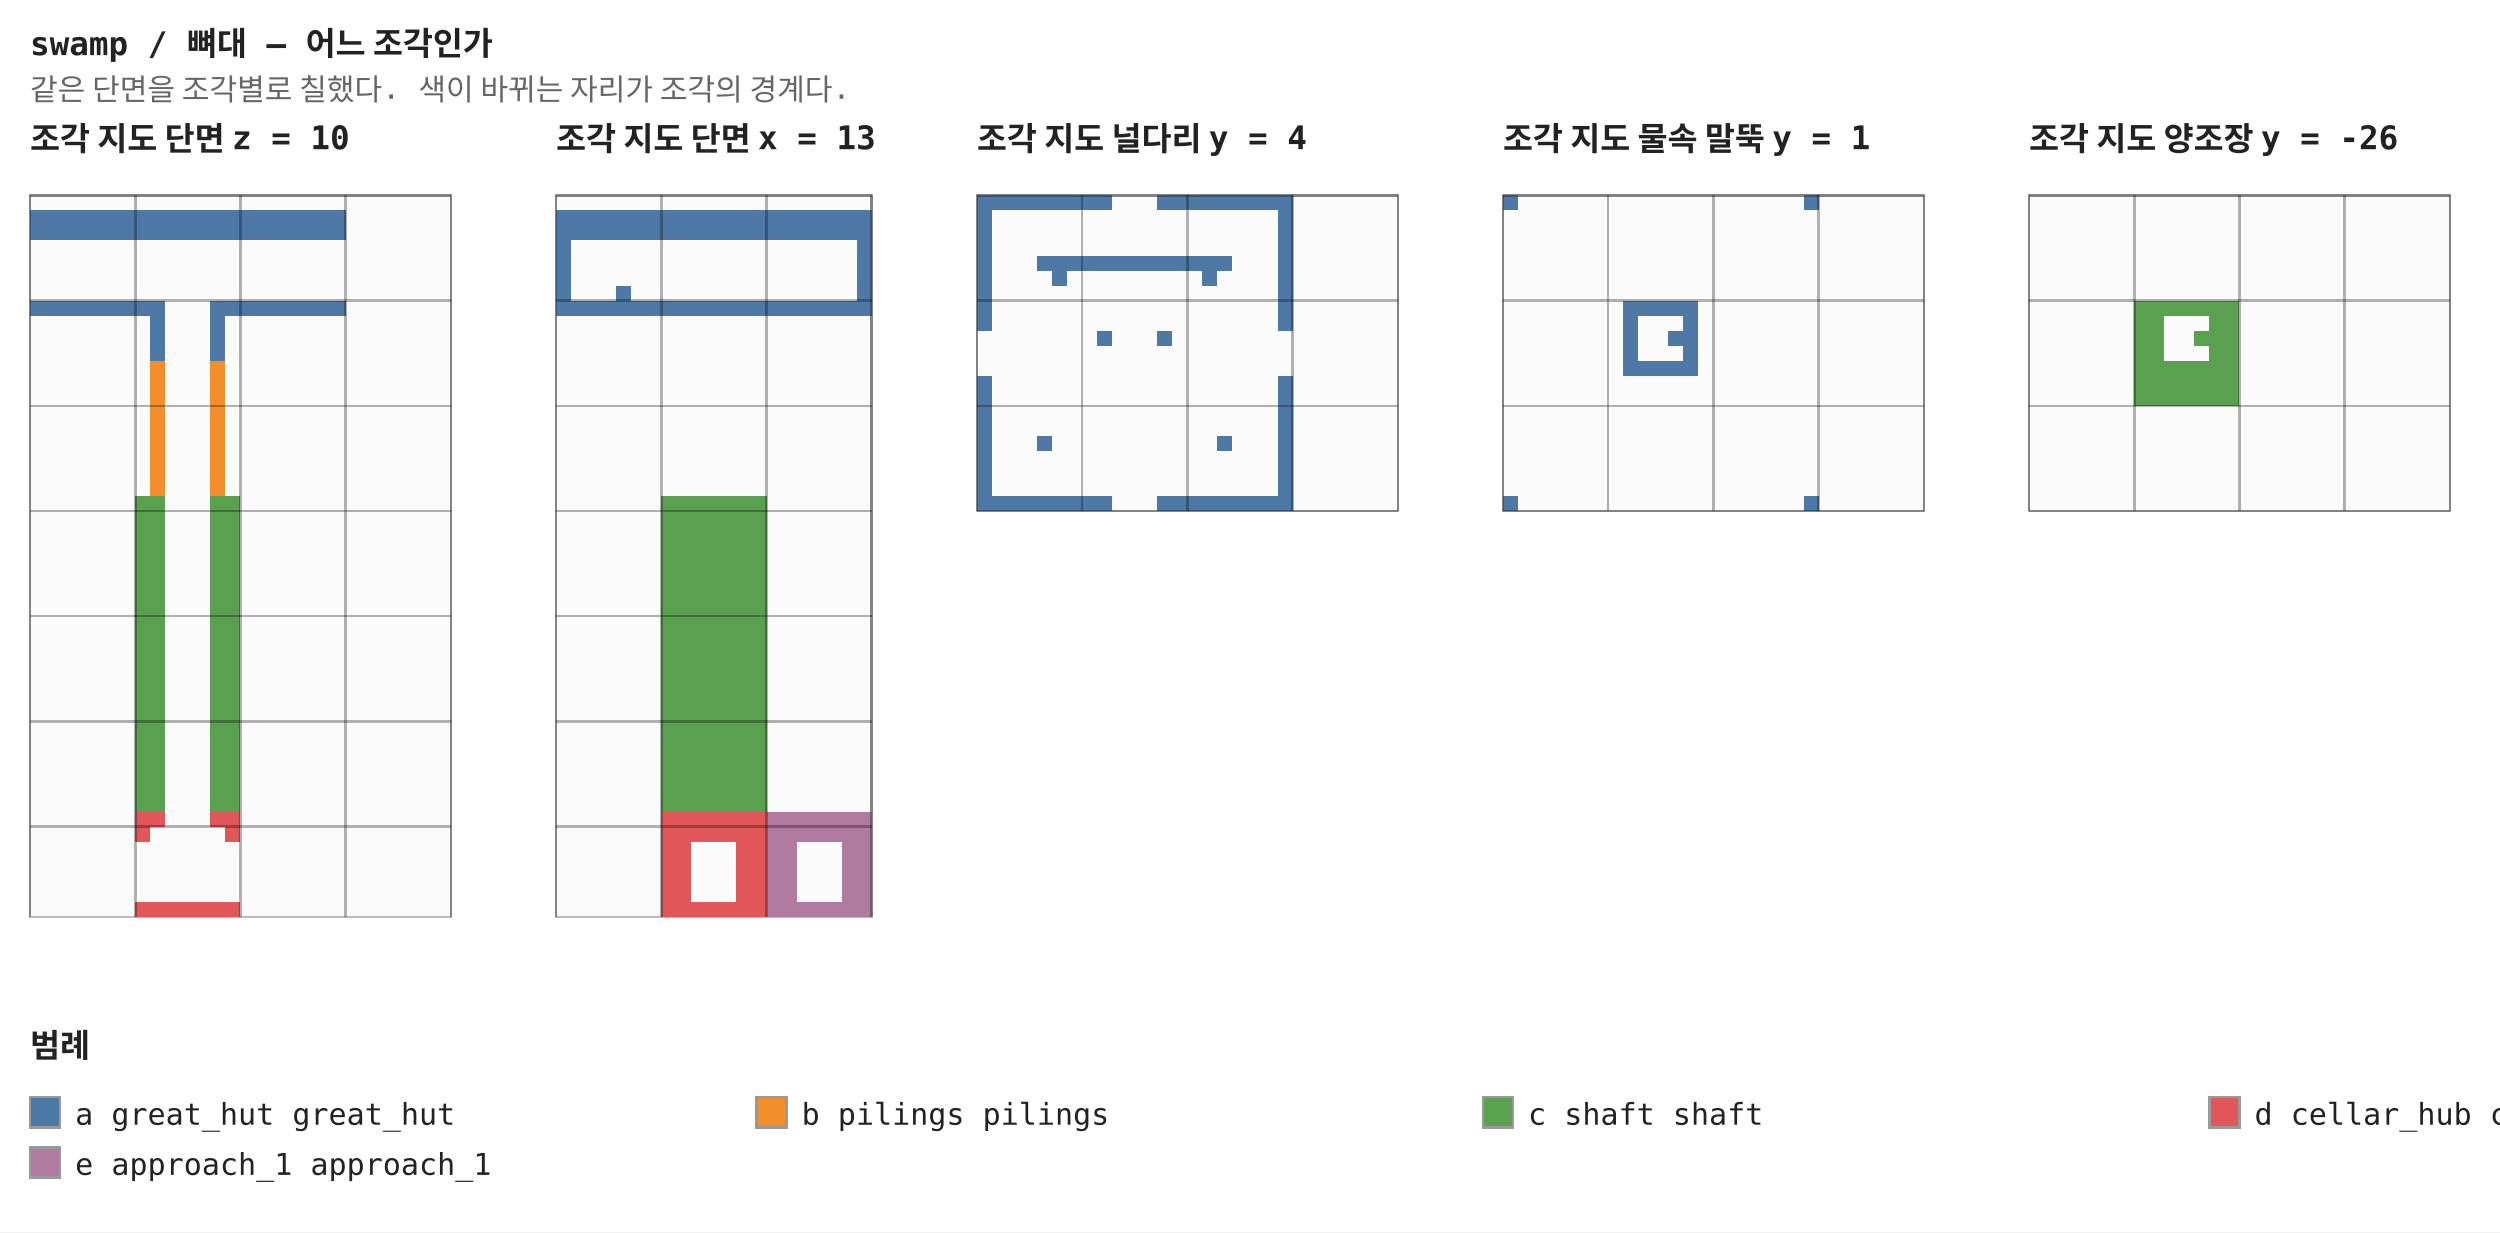
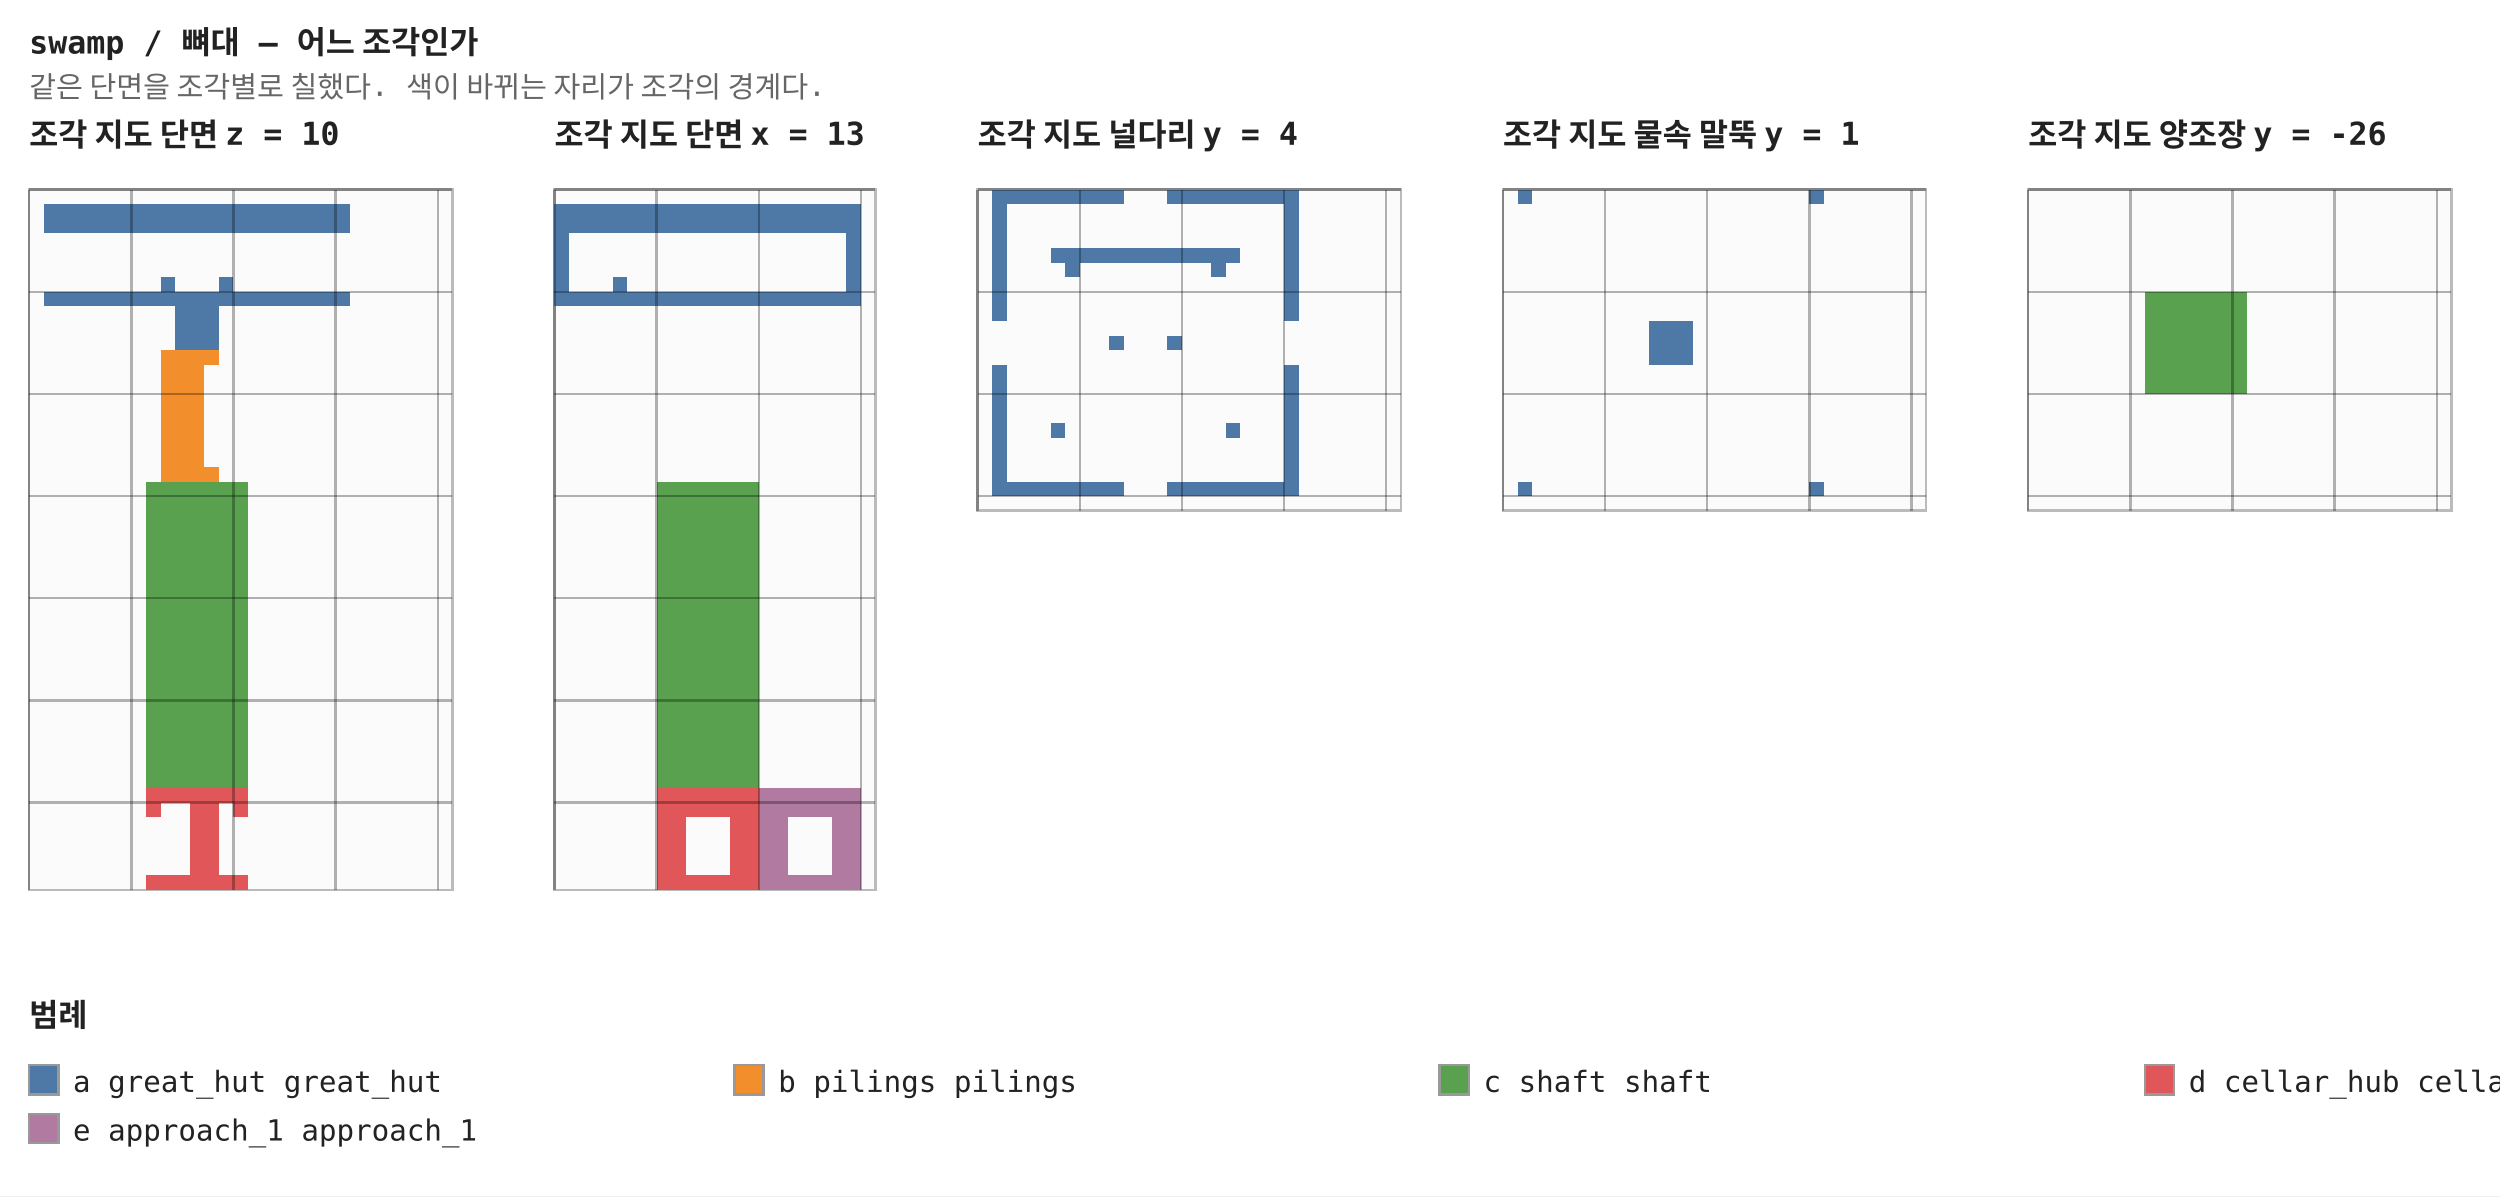
- <svg xmlns="http://www.w3.org/2000/svg" width="998" height="492" viewBox="0 0 998 492" shape-rendering="crispEdges" font-family="Consolas,'Malgun Gothic','Noto Sans KR',monospace">
+ <svg xmlns="http://www.w3.org/2000/svg" width="1028" height="492" viewBox="0 0 1028 492" shape-rendering="crispEdges" font-family="Consolas,'Malgun Gothic','Noto Sans KR',monospace">
  <style>text{fill:#222;shape-rendering:auto}.cap{font-size:13px;font-weight:bold}.leg{font-size:12px}.sub{font-size:12px;fill:#666}.tick{font-size:8px;fill:#999;text-anchor:middle}.arrow{font-size:10px;fill:#fff;text-anchor:middle}.fine{stroke:#000;stroke-opacity:.07;stroke-width:1;fill:none}.grid{stroke:#000;stroke-opacity:.30;stroke-width:1}</style>
  <rect width="100%" height="100%" fill="#fff" />
  <text x="12" y="22" class="cap" font-size="16">swamp / 뼈대 — 어느 조각인가</text>
  <text x="12" y="40" class="sub">같은 단면을 조각별로 칠했다. 색이 바뀌는 자리가 조각의 경계다.</text>
  <text x="12" y="60" class="cap">조각 지도  단면 z = 10</text>
-   <rect x="12" y="78" width="168" height="288" fill="#fbfbfb" stroke="#bbb" />
-   <path transform="translate(12,78) scale(6)" fill="#4e79a7" d="M0 1h21v1h-21zM0 2h21v1h-21zM0 7h9v1h-9zM12 7h9v1h-9zM8 8h1v1h-1zM12 8h1v1h-1zM8 9h1v1h-1zM12 9h1v1h-1zM8 10h1v1h-1zM12 10h1v1h-1z" />
-   <path transform="translate(12,78) scale(6)" fill="#f28e2b" d="M8 11h1v1h-1zM12 11h1v1h-1zM8 12h1v1h-1zM12 12h1v1h-1zM8 13h1v1h-1zM12 13h1v1h-1zM8 14h1v1h-1zM12 14h1v1h-1zM8 15h1v1h-1zM12 15h1v1h-1zM8 16h1v1h-1zM12 16h1v1h-1zM8 17h1v1h-1zM12 17h1v1h-1zM8 18h1v1h-1zM12 18h1v1h-1zM8 19h1v1h-1zM12 19h1v1h-1z" />
-   <path transform="translate(12,78) scale(6)" fill="#59a14f" d="M7 20h2v1h-2zM12 20h2v1h-2zM7 21h2v1h-2zM12 21h2v1h-2zM7 22h2v1h-2zM12 22h2v1h-2zM7 23h2v1h-2zM12 23h2v1h-2zM7 24h2v1h-2zM12 24h2v1h-2zM7 25h2v1h-2zM12 25h2v1h-2zM7 26h2v1h-2zM12 26h2v1h-2zM7 27h2v1h-2zM12 27h2v1h-2zM7 28h2v1h-2zM12 28h2v1h-2zM7 29h2v1h-2zM12 29h2v1h-2zM7 30h2v1h-2zM12 30h2v1h-2zM7 31h2v1h-2zM12 31h2v1h-2zM7 32h2v1h-2zM12 32h2v1h-2zM7 33h2v1h-2zM12 33h2v1h-2zM7 34h2v1h-2zM12 34h2v1h-2zM7 35h2v1h-2zM12 35h2v1h-2zM7 36h2v1h-2zM12 36h2v1h-2zM7 37h2v1h-2zM12 37h2v1h-2zM7 38h2v1h-2zM12 38h2v1h-2zM7 39h2v1h-2zM12 39h2v1h-2zM7 40h2v1h-2zM12 40h2v1h-2z" />
-   <path transform="translate(12,78) scale(6)" fill="#e15759" d="M7 41h2v1h-2zM12 41h2v1h-2zM7 42h1v1h-1zM13 42h1v1h-1zM7 47h7v1h-7z" />
+   <rect x="12" y="78" width="174" height="288" fill="#fbfbfb" stroke="#bbb" />
+   <path transform="translate(12,78) scale(6)" fill="#4e79a7" d="M1 1h21v1h-21zM1 2h21v1h-21zM9 6h1v1h-1zM13 6h1v1h-1zM1 7h21v1h-21zM10 8h3v1h-3zM10 9h3v1h-3zM10 10h3v1h-3z" />
+   <path transform="translate(12,78) scale(6)" fill="#f28e2b" d="M9 11h4v1h-4zM9 12h3v1h-3zM9 13h3v1h-3zM9 14h3v1h-3zM9 15h3v1h-3zM9 16h3v1h-3zM9 17h3v1h-3zM9 18h3v1h-3zM9 19h4v1h-4z" />
+   <path transform="translate(12,78) scale(6)" fill="#59a14f" d="M8 20h7v1h-7zM8 21h7v1h-7zM8 22h7v1h-7zM8 23h7v1h-7zM8 24h7v1h-7zM8 25h7v1h-7zM8 26h7v1h-7zM8 27h7v1h-7zM8 28h7v1h-7zM8 29h7v1h-7zM8 30h7v1h-7zM8 31h7v1h-7zM8 32h7v1h-7zM8 33h7v1h-7zM8 34h7v1h-7zM8 35h7v1h-7zM8 36h7v1h-7zM8 37h7v1h-7zM8 38h7v1h-7zM8 39h7v1h-7zM8 40h7v1h-7z" />
+   <path transform="translate(12,78) scale(6)" fill="#e15759" d="M8 41h7v1h-7zM8 42h1v1h-1zM11 42h2v1h-2zM14 42h1v1h-1zM11 43h2v1h-2zM11 44h2v1h-2zM11 45h2v1h-2zM11 46h2v1h-2zM8 47h7v1h-7z" />
  <line x1="12" y1="78" x2="12" y2="366" class="grid" />
  <line x1="54" y1="78" x2="54" y2="366" class="grid" />
  <line x1="96" y1="78" x2="96" y2="366" class="grid" />
  <line x1="138" y1="78" x2="138" y2="366" class="grid" />
  <line x1="180" y1="78" x2="180" y2="366" class="grid" />
-   <line x1="12" y1="78" x2="180" y2="78" class="grid" />
-   <line x1="12" y1="120" x2="180" y2="120" class="grid" />
-   <line x1="12" y1="162" x2="180" y2="162" class="grid" />
-   <line x1="12" y1="204" x2="180" y2="204" class="grid" />
-   <line x1="12" y1="246" x2="180" y2="246" class="grid" />
-   <line x1="12" y1="288" x2="180" y2="288" class="grid" />
-   <line x1="12" y1="330" x2="180" y2="330" class="grid" />
-   <text x="222" y="60" class="cap">조각 지도  단면 x = 13</text>
-   <rect x="222" y="78" width="126" height="288" fill="#fbfbfb" stroke="#bbb" />
-   <path transform="translate(222,78) scale(6)" fill="#4e79a7" d="M0 1h21v1h-21zM0 2h21v1h-21zM0 3h1v1h-1zM20 3h1v1h-1zM0 4h1v1h-1zM20 4h1v1h-1zM0 5h1v1h-1zM20 5h1v1h-1zM0 6h1v1h-1zM4 6h1v1h-1zM20 6h1v1h-1zM0 7h21v1h-21z" />
-   <path transform="translate(222,78) scale(6)" fill="#59a14f" d="M7 20h7v1h-7zM7 21h7v1h-7zM7 22h7v1h-7zM7 23h7v1h-7zM7 24h7v1h-7zM7 25h7v1h-7zM7 26h7v1h-7zM7 27h7v1h-7zM7 28h7v1h-7zM7 29h7v1h-7zM7 30h7v1h-7zM7 31h7v1h-7zM7 32h7v1h-7zM7 33h7v1h-7zM7 34h7v1h-7zM7 35h7v1h-7zM7 36h7v1h-7zM7 37h7v1h-7zM7 38h7v1h-7zM7 39h7v1h-7zM7 40h7v1h-7z" />
-   <path transform="translate(222,78) scale(6)" fill="#e15759" d="M7 41h7v1h-7zM7 42h7v1h-7zM7 43h2v1h-2zM12 43h2v1h-2zM7 44h2v1h-2zM12 44h2v1h-2zM7 45h2v1h-2zM12 45h2v1h-2zM7 46h2v1h-2zM12 46h2v1h-2zM7 47h7v1h-7z" />
-   <path transform="translate(222,78) scale(6)" fill="#b07aa1" d="M14 41h7v1h-7zM14 42h7v1h-7zM14 43h2v1h-2zM19 43h2v1h-2zM14 44h2v1h-2zM19 44h2v1h-2zM14 45h2v1h-2zM19 45h2v1h-2zM14 46h2v1h-2zM19 46h2v1h-2zM14 47h7v1h-7z" />
-   <line x1="222" y1="78" x2="222" y2="366" class="grid" />
-   <line x1="264" y1="78" x2="264" y2="366" class="grid" />
-   <line x1="306" y1="78" x2="306" y2="366" class="grid" />
-   <line x1="348" y1="78" x2="348" y2="366" class="grid" />
-   <line x1="222" y1="78" x2="348" y2="78" class="grid" />
-   <line x1="222" y1="120" x2="348" y2="120" class="grid" />
-   <line x1="222" y1="162" x2="348" y2="162" class="grid" />
-   <line x1="222" y1="204" x2="348" y2="204" class="grid" />
-   <line x1="222" y1="246" x2="348" y2="246" class="grid" />
-   <line x1="222" y1="288" x2="348" y2="288" class="grid" />
-   <line x1="222" y1="330" x2="348" y2="330" class="grid" />
-   <text x="390" y="60" class="cap">조각 지도  널다리  y = 4</text>
-   <rect x="390" y="78" width="168" height="126" fill="#fbfbfb" stroke="#bbb" />
-   <path transform="translate(390,78) scale(6)" fill="#4e79a7" d="M0 0h9v1h-9zM12 0h9v1h-9zM0 1h1v1h-1zM20 1h1v1h-1zM0 2h1v1h-1zM20 2h1v1h-1zM0 3h1v1h-1zM20 3h1v1h-1zM0 4h1v1h-1zM4 4h13v1h-13zM20 4h1v1h-1zM0 5h1v1h-1zM5 5h1v1h-1zM15 5h1v1h-1zM20 5h1v1h-1zM0 6h1v1h-1zM20 6h1v1h-1zM0 7h1v1h-1zM20 7h1v1h-1zM0 8h1v1h-1zM20 8h1v1h-1zM8 9h1v1h-1zM12 9h1v1h-1zM0 12h1v1h-1zM20 12h1v1h-1zM0 13h1v1h-1zM20 13h1v1h-1zM0 14h1v1h-1zM20 14h1v1h-1zM0 15h1v1h-1zM20 15h1v1h-1zM0 16h1v1h-1zM4 16h1v1h-1zM16 16h1v1h-1zM20 16h1v1h-1zM0 17h1v1h-1zM20 17h1v1h-1zM0 18h1v1h-1zM20 18h1v1h-1zM0 19h1v1h-1zM20 19h1v1h-1zM0 20h9v1h-9zM12 20h9v1h-9z" />
-   <line x1="390" y1="78" x2="390" y2="204" class="grid" />
-   <line x1="432" y1="78" x2="432" y2="204" class="grid" />
-   <line x1="474" y1="78" x2="474" y2="204" class="grid" />
-   <line x1="516" y1="78" x2="516" y2="204" class="grid" />
-   <line x1="558" y1="78" x2="558" y2="204" class="grid" />
-   <line x1="390" y1="78" x2="558" y2="78" class="grid" />
-   <line x1="390" y1="120" x2="558" y2="120" class="grid" />
-   <line x1="390" y1="162" x2="558" y2="162" class="grid" />
-   <line x1="390" y1="204" x2="558" y2="204" class="grid" />
-   <text x="600" y="60" class="cap">조각 지도  물속 말뚝  y = 1</text>
-   <rect x="600" y="78" width="168" height="126" fill="#fbfbfb" stroke="#bbb" />
-   <path transform="translate(600,78) scale(6)" fill="#4e79a7" d="M0 0h1v1h-1zM20 0h1v1h-1zM8 7h5v1h-5zM8 8h1v1h-1zM12 8h1v1h-1zM8 9h1v1h-1zM11 9h2v1h-2zM8 10h1v1h-1zM12 10h1v1h-1zM8 11h5v1h-5zM0 20h1v1h-1zM20 20h1v1h-1z" />
-   <line x1="600" y1="78" x2="600" y2="204" class="grid" />
-   <line x1="642" y1="78" x2="642" y2="204" class="grid" />
-   <line x1="684" y1="78" x2="684" y2="204" class="grid" />
-   <line x1="726" y1="78" x2="726" y2="204" class="grid" />
-   <line x1="768" y1="78" x2="768" y2="204" class="grid" />
-   <line x1="600" y1="78" x2="768" y2="78" class="grid" />
-   <line x1="600" y1="120" x2="768" y2="120" class="grid" />
-   <line x1="600" y1="162" x2="768" y2="162" class="grid" />
-   <line x1="600" y1="204" x2="768" y2="204" class="grid" />
-   <text x="810" y="60" class="cap">조각 지도  양조장  y = -26</text>
-   <rect x="810" y="78" width="168" height="126" fill="#fbfbfb" stroke="#bbb" />
-   <path transform="translate(810,78) scale(6)" fill="#59a14f" d="M7 7h7v1h-7zM7 8h2v1h-2zM12 8h2v1h-2zM7 9h2v1h-2zM11 9h3v1h-3zM7 10h2v1h-2zM12 10h2v1h-2zM7 11h7v1h-7zM7 12h7v1h-7zM7 13h7v1h-7z" />
-   <line x1="810" y1="78" x2="810" y2="204" class="grid" />
-   <line x1="852" y1="78" x2="852" y2="204" class="grid" />
-   <line x1="894" y1="78" x2="894" y2="204" class="grid" />
-   <line x1="936" y1="78" x2="936" y2="204" class="grid" />
-   <line x1="978" y1="78" x2="978" y2="204" class="grid" />
-   <line x1="810" y1="78" x2="978" y2="78" class="grid" />
-   <line x1="810" y1="120" x2="978" y2="120" class="grid" />
-   <line x1="810" y1="162" x2="978" y2="162" class="grid" />
-   <line x1="810" y1="204" x2="978" y2="204" class="grid" />
+   <line x1="12" y1="78" x2="186" y2="78" class="grid" />
+   <line x1="12" y1="120" x2="186" y2="120" class="grid" />
+   <line x1="12" y1="162" x2="186" y2="162" class="grid" />
+   <line x1="12" y1="204" x2="186" y2="204" class="grid" />
+   <line x1="12" y1="246" x2="186" y2="246" class="grid" />
+   <line x1="12" y1="288" x2="186" y2="288" class="grid" />
+   <line x1="12" y1="330" x2="186" y2="330" class="grid" />
+   <text x="228" y="60" class="cap">조각 지도  단면 x = 13</text>
+   <rect x="228" y="78" width="132" height="288" fill="#fbfbfb" stroke="#bbb" />
+   <path transform="translate(228,78) scale(6)" fill="#4e79a7" d="M0 1h21v1h-21zM0 2h21v1h-21zM0 3h1v1h-1zM20 3h1v1h-1zM0 4h1v1h-1zM20 4h1v1h-1zM0 5h1v1h-1zM20 5h1v1h-1zM0 6h1v1h-1zM4 6h1v1h-1zM20 6h1v1h-1zM0 7h21v1h-21z" />
+   <path transform="translate(228,78) scale(6)" fill="#59a14f" d="M7 20h7v1h-7zM7 21h7v1h-7zM7 22h7v1h-7zM7 23h7v1h-7zM7 24h7v1h-7zM7 25h7v1h-7zM7 26h7v1h-7zM7 27h7v1h-7zM7 28h7v1h-7zM7 29h7v1h-7zM7 30h7v1h-7zM7 31h7v1h-7zM7 32h7v1h-7zM7 33h7v1h-7zM7 34h7v1h-7zM7 35h7v1h-7zM7 36h7v1h-7zM7 37h7v1h-7zM7 38h7v1h-7zM7 39h7v1h-7zM7 40h7v1h-7z" />
+   <path transform="translate(228,78) scale(6)" fill="#e15759" d="M7 41h7v1h-7zM7 42h7v1h-7zM7 43h2v1h-2zM12 43h2v1h-2zM7 44h2v1h-2zM12 44h2v1h-2zM7 45h2v1h-2zM12 45h2v1h-2zM7 46h2v1h-2zM12 46h2v1h-2zM7 47h7v1h-7z" />
+   <path transform="translate(228,78) scale(6)" fill="#b07aa1" d="M14 41h7v1h-7zM14 42h7v1h-7zM14 43h2v1h-2zM19 43h2v1h-2zM14 44h2v1h-2zM19 44h2v1h-2zM14 45h2v1h-2zM19 45h2v1h-2zM14 46h2v1h-2zM19 46h2v1h-2zM14 47h7v1h-7z" />
+   <line x1="228" y1="78" x2="228" y2="366" class="grid" />
+   <line x1="270" y1="78" x2="270" y2="366" class="grid" />
+   <line x1="312" y1="78" x2="312" y2="366" class="grid" />
+   <line x1="354" y1="78" x2="354" y2="366" class="grid" />
+   <line x1="228" y1="78" x2="360" y2="78" class="grid" />
+   <line x1="228" y1="120" x2="360" y2="120" class="grid" />
+   <line x1="228" y1="162" x2="360" y2="162" class="grid" />
+   <line x1="228" y1="204" x2="360" y2="204" class="grid" />
+   <line x1="228" y1="246" x2="360" y2="246" class="grid" />
+   <line x1="228" y1="288" x2="360" y2="288" class="grid" />
+   <line x1="228" y1="330" x2="360" y2="330" class="grid" />
+   <text x="402" y="60" class="cap">조각 지도  널다리  y = 4</text>
+   <rect x="402" y="78" width="174" height="132" fill="#fbfbfb" stroke="#bbb" />
+   <path transform="translate(402,78) scale(6)" fill="#4e79a7" d="M1 0h9v1h-9zM13 0h9v1h-9zM1 1h1v1h-1zM21 1h1v1h-1zM1 2h1v1h-1zM21 2h1v1h-1zM1 3h1v1h-1zM21 3h1v1h-1zM1 4h1v1h-1zM5 4h13v1h-13zM21 4h1v1h-1zM1 5h1v1h-1zM6 5h1v1h-1zM16 5h1v1h-1zM21 5h1v1h-1zM1 6h1v1h-1zM21 6h1v1h-1zM1 7h1v1h-1zM21 7h1v1h-1zM1 8h1v1h-1zM21 8h1v1h-1zM9 10h1v1h-1zM13 10h1v1h-1zM1 12h1v1h-1zM21 12h1v1h-1zM1 13h1v1h-1zM21 13h1v1h-1zM1 14h1v1h-1zM21 14h1v1h-1zM1 15h1v1h-1zM21 15h1v1h-1zM1 16h1v1h-1zM5 16h1v1h-1zM17 16h1v1h-1zM21 16h1v1h-1zM1 17h1v1h-1zM21 17h1v1h-1zM1 18h1v1h-1zM21 18h1v1h-1zM1 19h1v1h-1zM21 19h1v1h-1zM1 20h9v1h-9zM13 20h9v1h-9z" />
+   <line x1="402" y1="78" x2="402" y2="210" class="grid" />
+   <line x1="444" y1="78" x2="444" y2="210" class="grid" />
+   <line x1="486" y1="78" x2="486" y2="210" class="grid" />
+   <line x1="528" y1="78" x2="528" y2="210" class="grid" />
+   <line x1="570" y1="78" x2="570" y2="210" class="grid" />
+   <line x1="402" y1="78" x2="576" y2="78" class="grid" />
+   <line x1="402" y1="120" x2="576" y2="120" class="grid" />
+   <line x1="402" y1="162" x2="576" y2="162" class="grid" />
+   <line x1="402" y1="204" x2="576" y2="204" class="grid" />
+   <text x="618" y="60" class="cap">조각 지도  물속 말뚝  y = 1</text>
+   <rect x="618" y="78" width="174" height="132" fill="#fbfbfb" stroke="#bbb" />
+   <path transform="translate(618,78) scale(6)" fill="#4e79a7" d="M1 0h1v1h-1zM21 0h1v1h-1zM10 9h3v1h-3zM10 10h3v1h-3zM10 11h3v1h-3zM1 20h1v1h-1zM21 20h1v1h-1z" />
+   <line x1="618" y1="78" x2="618" y2="210" class="grid" />
+   <line x1="660" y1="78" x2="660" y2="210" class="grid" />
+   <line x1="702" y1="78" x2="702" y2="210" class="grid" />
+   <line x1="744" y1="78" x2="744" y2="210" class="grid" />
+   <line x1="786" y1="78" x2="786" y2="210" class="grid" />
+   <line x1="618" y1="78" x2="792" y2="78" class="grid" />
+   <line x1="618" y1="120" x2="792" y2="120" class="grid" />
+   <line x1="618" y1="162" x2="792" y2="162" class="grid" />
+   <line x1="618" y1="204" x2="792" y2="204" class="grid" />
+   <text x="834" y="60" class="cap">조각 지도  양조장  y = -26</text>
+   <rect x="834" y="78" width="174" height="132" fill="#fbfbfb" stroke="#bbb" />
+   <path transform="translate(834,78) scale(6)" fill="#59a14f" d="M8 7h7v1h-7zM8 8h7v1h-7zM8 9h7v1h-7zM8 10h7v1h-7zM8 11h7v1h-7zM8 12h7v1h-7zM8 13h7v1h-7z" />
+   <line x1="834" y1="78" x2="834" y2="210" class="grid" />
+   <line x1="876" y1="78" x2="876" y2="210" class="grid" />
+   <line x1="918" y1="78" x2="918" y2="210" class="grid" />
+   <line x1="960" y1="78" x2="960" y2="210" class="grid" />
+   <line x1="1002" y1="78" x2="1002" y2="210" class="grid" />
+   <line x1="834" y1="78" x2="1008" y2="78" class="grid" />
+   <line x1="834" y1="120" x2="1008" y2="120" class="grid" />
+   <line x1="834" y1="162" x2="1008" y2="162" class="grid" />
+   <line x1="834" y1="204" x2="1008" y2="204" class="grid" />
  <text x="12" y="422" class="cap">범례</text>
  <rect x="12" y="438" width="12" height="12" fill="#4e79a7" stroke="#999" />
  <text x="30" y="449" class="leg">a  great_hut  great_hut</text>
  <rect x="302" y="438" width="12" height="12" fill="#f28e2b" stroke="#999" />
  <text x="320" y="449" class="leg">b  pilings  pilings</text>
  <rect x="592" y="438" width="12" height="12" fill="#59a14f" stroke="#999" />
  <text x="610" y="449" class="leg">c  shaft  shaft</text>
  <rect x="882" y="438" width="12" height="12" fill="#e15759" stroke="#999" />
  <text x="900" y="449" class="leg">d  cellar_hub  cellar_hub</text>
  <rect x="12" y="458" width="12" height="12" fill="#b07aa1" stroke="#999" />
  <text x="30" y="469" class="leg">e  approach_1  approach_1</text>
</svg>
